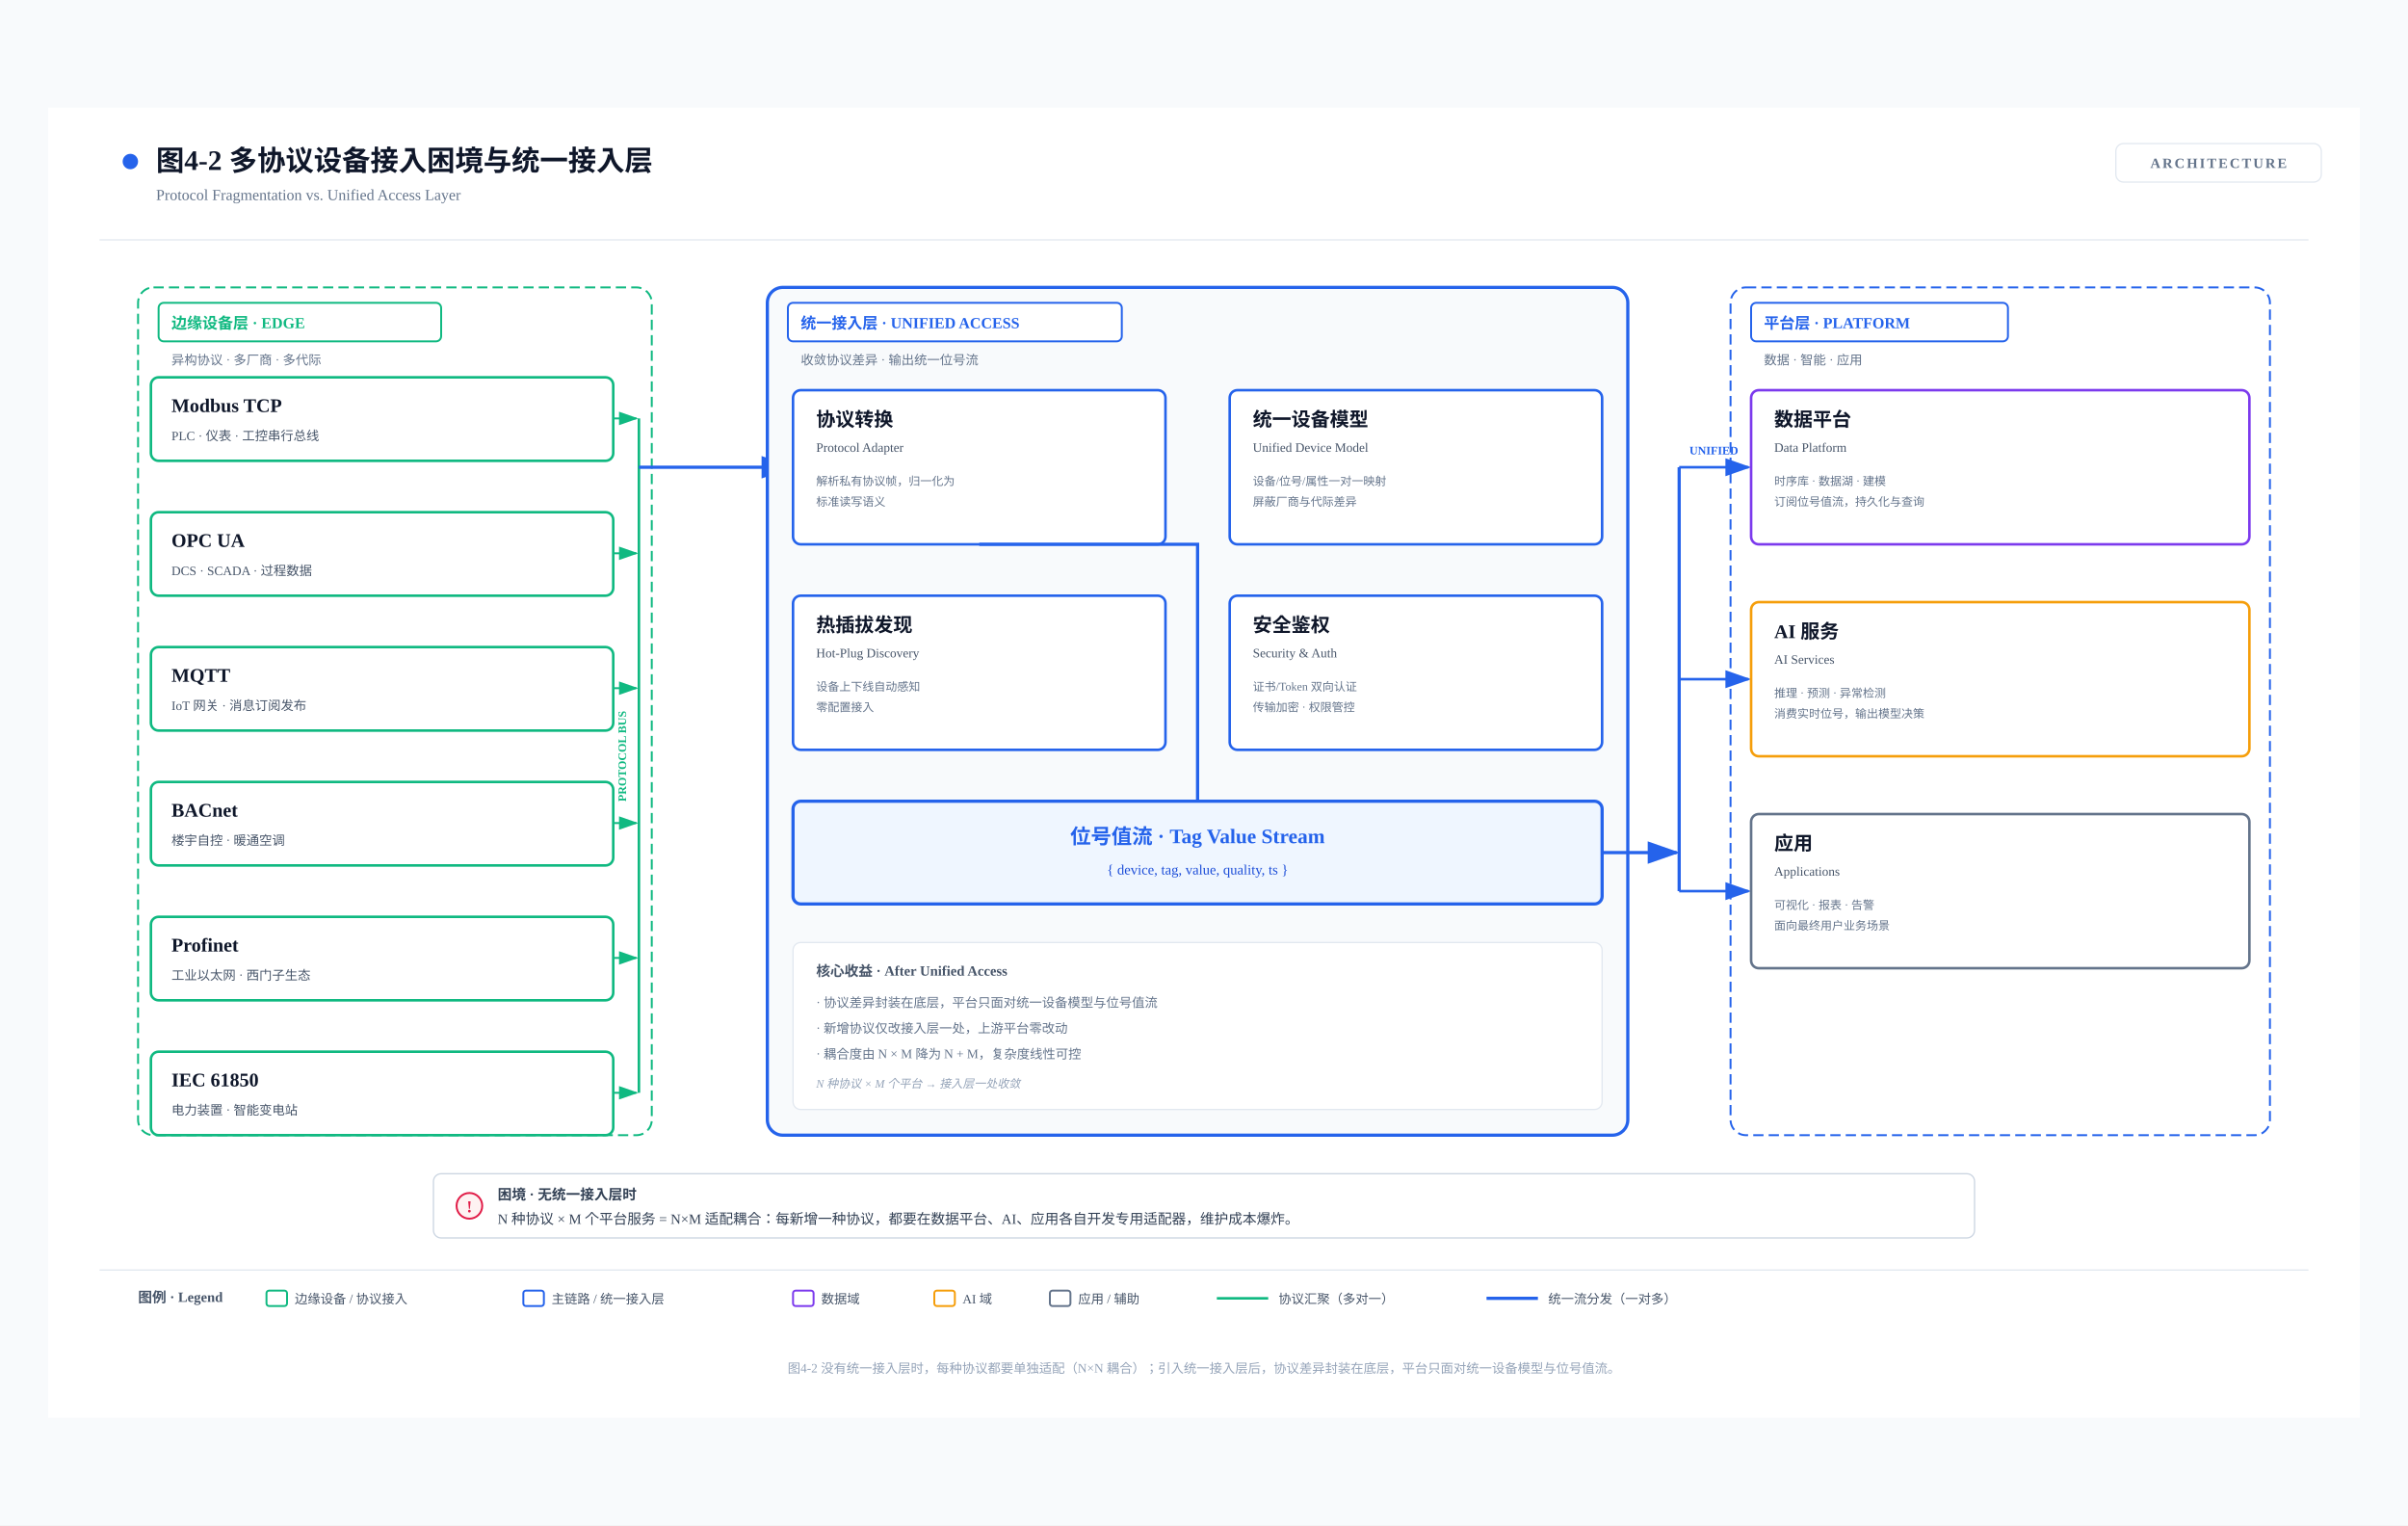
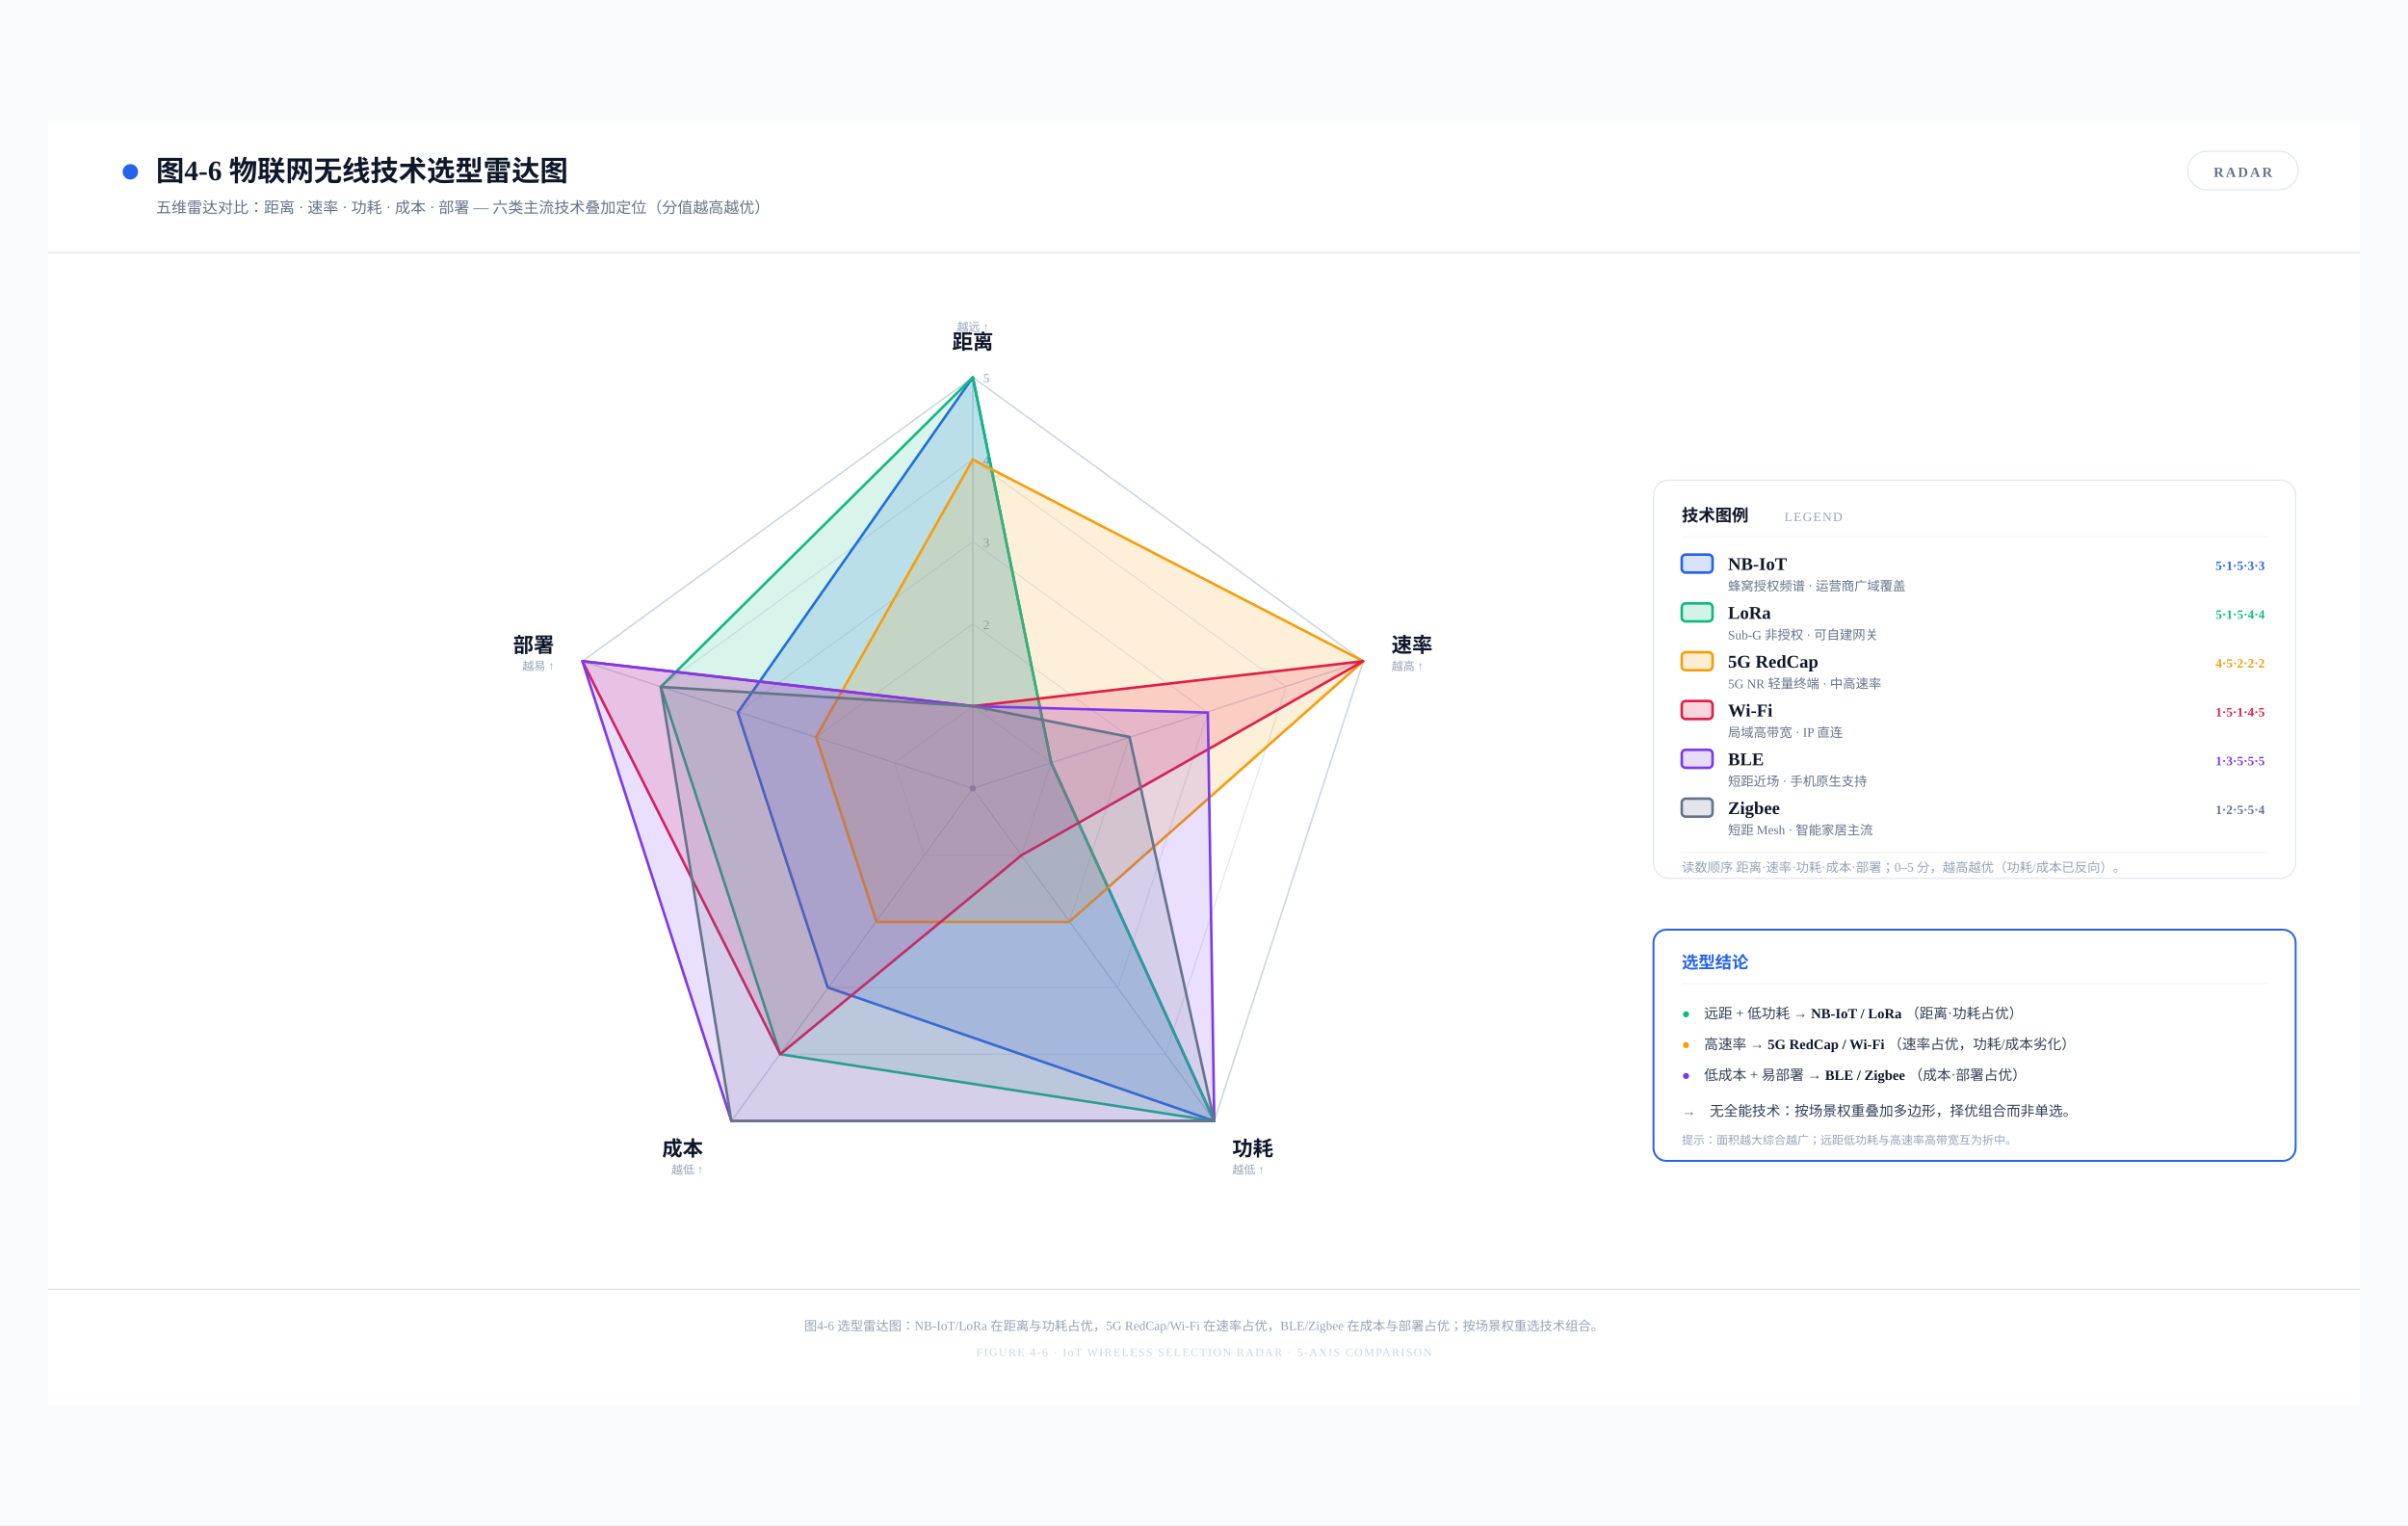
<svg xmlns="http://www.w3.org/2000/svg" width="1200" height="760" viewBox="0 0 1200 760" role="img" aria-labelledby="title desc">
  <rect width="1200" height="760" fill="#F8FAFC" />
-   <svg x="24.000" y="53.600" width="1152.000" height="652.800" viewBox="0 0 1800.000 1020.000" preserveAspectRatio="xMidYMid meet">
+   <svg x="24.000" y="60.000" width="1152.000" height="640.000" viewBox="0 0 1800.000 1000.000" preserveAspectRatio="xMidYMid meet">
    <defs>
      <marker id="ah-blue" markerWidth="10" markerHeight="7" refX="9" refY="3.5" orient="auto">
        <polygon points="0 0,10 3.5,0 7" fill="#2563EB" />
      </marker>
+       <marker id="ah-gray" markerWidth="10" markerHeight="7" refX="9" refY="3.5" orient="auto">
+         <polygon points="0 0,10 3.5,0 7" fill="#64748B" />
+       </marker>
      <marker id="ah-green" markerWidth="10" markerHeight="7" refX="9" refY="3.5" orient="auto">
        <polygon points="0 0,10 3.5,0 7" fill="#10B981" />
      </marker>
-       <marker id="ah-gray" markerWidth="10" markerHeight="7" refX="9" refY="3.5" orient="auto">
-         <polygon points="0 0,10 3.5,0 7" fill="#64748B" />
+       <marker id="ah-orange" markerWidth="10" markerHeight="7" refX="9" refY="3.5" orient="auto">
+         <polygon points="0 0,10 3.5,0 7" fill="#F59E0B" />
      </marker>
      <marker id="ah-purple" markerWidth="10" markerHeight="7" refX="9" refY="3.5" orient="auto">
        <polygon points="0 0,10 3.5,0 7" fill="#7C3AED" />
      </marker>
-       <marker id="ah-orange" markerWidth="10" markerHeight="7" refX="9" refY="3.5" orient="auto">
-         <polygon points="0 0,10 3.5,0 7" fill="#F59E0B" />
+       <marker id="ah-red" markerWidth="10" markerHeight="7" refX="9" refY="3.5" orient="auto">
+         <polygon points="0 0,10 3.5,0 7" fill="#E11D48" />
      </marker>
    </defs>
-     <rect x="0" y="0" width="1800" height="1020" fill="#FFFFFF" />
-     <circle cx="64" cy="42" r="6" fill="#2563EB" />
-     <text x="84" y="49" font-size="22" font-weight="700" fill="#0F172A">图4-2 多协议设备接入困境与统一接入层</text>
-     <text x="84" y="72" font-size="12" fill="#64748B">Protocol Fragmentation vs. Unified Access Layer</text>
-     <rect x="1610" y="28" width="160" height="30" rx="6" fill="#FFFFFF" stroke="#E2E8F0" />
-     <text x="1690" y="47" font-size="11" font-weight="600" fill="#64748B" text-anchor="middle" letter-spacing="1.5">ARCHITECTURE</text>
-     <line x1="40" y1="103" x2="1760" y2="103" stroke="#E2E8F0" />
-     <rect x="70" y="140" width="400" height="660" rx="12" fill="none" stroke="#10B981" stroke-width="1.5" stroke-dasharray="8 4" />
-     <rect x="86" y="152" width="220" height="30" rx="4" fill="#FFFFFF" stroke="#10B981" stroke-width="1.5" />
-     <text x="96" y="172" font-size="12" font-weight="700" fill="#10B981">边缘设备层 · EDGE</text>
-     <text x="96" y="200" font-size="10" fill="#64748B">异构协议 · 多厂商 · 多代际</text>
-     <rect x="80" y="210" width="360" height="65" rx="6" fill="#FFFFFF" stroke="#10B981" stroke-width="2" />
-     <text x="96" y="237" font-size="15" font-weight="700" fill="#0F172A">Modbus TCP</text>
-     <text x="96" y="259" font-size="10" fill="#475569">PLC · 仪表 · 工控串行总线</text>
-     <rect x="80" y="315" width="360" height="65" rx="6" fill="#FFFFFF" stroke="#10B981" stroke-width="2" />
-     <text x="96" y="342" font-size="15" font-weight="700" fill="#0F172A">OPC UA</text>
-     <text x="96" y="364" font-size="10" fill="#475569">DCS · SCADA · 过程数据</text>
-     <rect x="80" y="420" width="360" height="65" rx="6" fill="#FFFFFF" stroke="#10B981" stroke-width="2" />
-     <text x="96" y="447" font-size="15" font-weight="700" fill="#0F172A">MQTT</text>
-     <text x="96" y="469" font-size="10" fill="#475569">IoT 网关 · 消息订阅发布</text>
-     <rect x="80" y="525" width="360" height="65" rx="6" fill="#FFFFFF" stroke="#10B981" stroke-width="2" />
-     <text x="96" y="552" font-size="15" font-weight="700" fill="#0F172A">BACnet</text>
-     <text x="96" y="574" font-size="10" fill="#475569">楼宇自控 · 暖通空调</text>
-     <rect x="80" y="630" width="360" height="65" rx="6" fill="#FFFFFF" stroke="#10B981" stroke-width="2" />
-     <text x="96" y="657" font-size="15" font-weight="700" fill="#0F172A">Profinet</text>
-     <text x="96" y="679" font-size="10" fill="#475569">工业以太网 · 西门子生态</text>
-     <rect x="80" y="735" width="360" height="65" rx="6" fill="#FFFFFF" stroke="#10B981" stroke-width="2" />
-     <text x="96" y="762" font-size="15" font-weight="700" fill="#0F172A">IEC 61850</text>
-     <text x="96" y="784" font-size="10" fill="#475569">电力装置 · 智能变电站</text>
-     <line x1="460" y1="242" x2="460" y2="767" stroke="#10B981" stroke-width="2" />
-     <line x1="440" y1="242" x2="458" y2="242" stroke="#10B981" stroke-width="1.5" marker-end="url(#ah-green)" />
-     <line x1="440" y1="347" x2="458" y2="347" stroke="#10B981" stroke-width="1.5" marker-end="url(#ah-green)" />
-     <line x1="440" y1="452" x2="458" y2="452" stroke="#10B981" stroke-width="1.5" marker-end="url(#ah-green)" />
-     <line x1="440" y1="557" x2="458" y2="557" stroke="#10B981" stroke-width="1.5" marker-end="url(#ah-green)" />
-     <line x1="440" y1="662" x2="458" y2="662" stroke="#10B981" stroke-width="1.5" marker-end="url(#ah-green)" />
-     <line x1="440" y1="767" x2="458" y2="767" stroke="#10B981" stroke-width="1.5" marker-end="url(#ah-green)" />
-     <text x="450" y="505" font-size="9" fill="#10B981" font-weight="700" text-anchor="middle" transform="rotate(-90 450 505)">PROTOCOL BUS</text>
-     <line x1="460" y1="280" x2="578" y2="280" stroke="#2563EB" stroke-width="2.5" marker-end="url(#ah-blue)" />
-     <rect x="560" y="140" width="670" height="660" rx="12" fill="#F8FAFC" stroke="#2563EB" stroke-width="2.5" />
-     <rect x="576" y="152" width="260" height="30" rx="4" fill="#FFFFFF" stroke="#2563EB" stroke-width="1.5" />
-     <text x="586" y="172" font-size="12" font-weight="700" fill="#2563EB">统一接入层 · UNIFIED ACCESS</text>
-     <text x="586" y="200" font-size="10" fill="#64748B">收敛协议差异 · 输出统一位号流</text>
-     <rect x="580" y="220" width="290" height="120" rx="6" fill="#FFFFFF" stroke="#2563EB" stroke-width="2" />
-     <text x="598" y="248" font-size="15" font-weight="700" fill="#0F172A">协议转换</text>
-     <text x="598" y="268" font-size="10" fill="#475569">Protocol Adapter</text>
-     <text x="598" y="294" font-size="9" fill="#64748B">解析私有协议帧，归一化为</text>
-     <text x="598" y="310" font-size="9" fill="#64748B">标准读写语义</text>
-     <rect x="920" y="220" width="290" height="120" rx="6" fill="#FFFFFF" stroke="#2563EB" stroke-width="2" />
-     <text x="938" y="248" font-size="15" font-weight="700" fill="#0F172A">统一设备模型</text>
-     <text x="938" y="268" font-size="10" fill="#475569">Unified Device Model</text>
-     <text x="938" y="294" font-size="9" fill="#64748B">设备/位号/属性一对一映射</text>
-     <text x="938" y="310" font-size="9" fill="#64748B">屏蔽厂商与代际差异</text>
-     <rect x="580" y="380" width="290" height="120" rx="6" fill="#FFFFFF" stroke="#2563EB" stroke-width="2" />
-     <text x="598" y="408" font-size="15" font-weight="700" fill="#0F172A">热插拔发现</text>
-     <text x="598" y="428" font-size="10" fill="#475569">Hot-Plug Discovery</text>
-     <text x="598" y="454" font-size="9" fill="#64748B">设备上下线自动感知</text>
-     <text x="598" y="470" font-size="9" fill="#64748B">零配置接入</text>
-     <rect x="920" y="380" width="290" height="120" rx="6" fill="#FFFFFF" stroke="#2563EB" stroke-width="2" />
-     <text x="938" y="408" font-size="15" font-weight="700" fill="#0F172A">安全鉴权</text>
-     <text x="938" y="428" font-size="10" fill="#475569">Security &amp; Auth</text>
-     <text x="938" y="454" font-size="9" fill="#64748B">证书/Token 双向认证</text>
-     <text x="938" y="470" font-size="9" fill="#64748B">传输加密 · 权限管控</text>
-     <path d="M725,340 L895,340 L895,540" fill="none" stroke="#2563EB" stroke-width="2.5" />
-     <rect x="580" y="540" width="630" height="80" rx="6" fill="#EFF6FF" stroke="#2563EB" stroke-width="2.5" />
-     <text x="895" y="573" font-size="16" font-weight="700" fill="#2563EB" text-anchor="middle">位号值流 · Tag Value Stream</text>
-     <text x="895" y="597" font-size="11" fill="#1D4ED8" text-anchor="middle">{ device, tag, value, quality, ts }</text>
-     <rect x="580" y="650" width="630" height="130" rx="6" fill="#FFFFFF" stroke="#E2E8F0" stroke-width="1" />
-     <text x="598" y="676" font-size="11" font-weight="700" fill="#475569">核心收益 · After Unified Access</text>
-     <text x="598" y="700" font-size="10" fill="#64748B">· 协议差异封装在底层，平台只面对统一设备模型与位号值流</text>
-     <text x="598" y="720" font-size="10" fill="#64748B">· 新增协议仅改接入层一处，上游平台零改动</text>
-     <text x="598" y="740" font-size="10" fill="#64748B">· 耦合度由 N × M 降为 N + M，复杂度线性可控</text>
-     <text x="598" y="763" font-size="9" fill="#94A3B8" font-style="italic">N 种协议 × M 个平台 → 接入层一处收敛</text>
-     <line x1="1210" y1="580" x2="1268" y2="580" stroke="#2563EB" stroke-width="2.5" marker-end="url(#ah-blue)" />
-     <rect x="1310" y="140" width="420" height="660" rx="12" fill="none" stroke="#2563EB" stroke-width="1.5" stroke-dasharray="8 4" />
-     <rect x="1326" y="152" width="200" height="30" rx="4" fill="#FFFFFF" stroke="#2563EB" stroke-width="1.5" />
-     <text x="1336" y="172" font-size="12" font-weight="700" fill="#2563EB">平台层 · PLATFORM</text>
-     <text x="1336" y="200" font-size="10" fill="#64748B">数据 · 智能 · 应用</text>
-     <line x1="1270" y1="280" x2="1270" y2="610" stroke="#2563EB" stroke-width="2.5" />
-     <line x1="1270" y1="280" x2="1324" y2="280" stroke="#2563EB" stroke-width="2" marker-end="url(#ah-blue)" />
-     <line x1="1270" y1="445" x2="1324" y2="445" stroke="#2563EB" stroke-width="2" marker-end="url(#ah-blue)" />
-     <line x1="1270" y1="610" x2="1324" y2="610" stroke="#2563EB" stroke-width="2" marker-end="url(#ah-blue)" />
-     <text x="1278" y="270" font-size="9" fill="#2563EB" font-weight="700">UNIFIED</text>
-     <rect x="1326" y="220" width="388" height="120" rx="6" fill="#FFFFFF" stroke="#7C3AED" stroke-width="2" />
-     <text x="1344" y="248" font-size="15" font-weight="700" fill="#0F172A">数据平台</text>
-     <text x="1344" y="268" font-size="10" fill="#475569">Data Platform</text>
-     <text x="1344" y="294" font-size="9" fill="#64748B">时序库 · 数据湖 · 建模</text>
-     <text x="1344" y="310" font-size="9" fill="#64748B">订阅位号值流，持久化与查询</text>
-     <rect x="1326" y="385" width="388" height="120" rx="6" fill="#FFFFFF" stroke="#F59E0B" stroke-width="2" />
-     <text x="1344" y="413" font-size="15" font-weight="700" fill="#0F172A">AI 服务</text>
-     <text x="1344" y="433" font-size="10" fill="#475569">AI Services</text>
-     <text x="1344" y="459" font-size="9" fill="#64748B">推理 · 预测 · 异常检测</text>
-     <text x="1344" y="475" font-size="9" fill="#64748B">消费实时位号，输出模型决策</text>
-     <rect x="1326" y="550" width="388" height="120" rx="6" fill="#FFFFFF" stroke="#64748B" stroke-width="2" />
-     <text x="1344" y="578" font-size="15" font-weight="700" fill="#0F172A">应用</text>
-     <text x="1344" y="598" font-size="10" fill="#475569">Applications</text>
-     <text x="1344" y="624" font-size="9" fill="#64748B">可视化 · 报表 · 告警</text>
-     <text x="1344" y="640" font-size="9" fill="#64748B">面向最终用户业务场景</text>
-     <rect x="300" y="830" width="1200" height="50" rx="6" fill="#FFFFFF" stroke="#CBD5E1" />
-     <circle cx="328" cy="855" r="10" fill="#FEF2F2" stroke="#E11D48" stroke-width="1.5" />
-     <text x="328" y="860" font-size="13" font-weight="700" fill="#E11D48" text-anchor="middle">!</text>
-     <text x="350" y="850" font-size="11" font-weight="700" fill="#334155">困境 · 无统一接入层时</text>
-     <text x="350" y="869" font-size="11" fill="#334155">N 种协议 × M 个平台服务 = N×M 适配耦合：每新增一种协议，都要在数据平台、AI、应用各自开发专用适配器，维护成本爆炸。</text>
-     <line x1="40" y1="905" x2="1760" y2="905" stroke="#E2E8F0" />
-     <text x="70" y="930" font-size="11" font-weight="700" fill="#475569">图例 · Legend</text>
-     <rect x="170" y="921" width="16" height="12" rx="2" fill="#FFFFFF" stroke="#10B981" stroke-width="1.5" />
-     <text x="192" y="931" font-size="10" fill="#475569">边缘设备 / 协议接入</text>
-     <rect x="370" y="921" width="16" height="12" rx="2" fill="#FFFFFF" stroke="#2563EB" stroke-width="1.5" />
-     <text x="392" y="931" font-size="10" fill="#475569">主链路 / 统一接入层</text>
-     <rect x="580" y="921" width="16" height="12" rx="2" fill="#FFFFFF" stroke="#7C3AED" stroke-width="1.5" />
-     <text x="602" y="931" font-size="10" fill="#475569">数据域</text>
-     <rect x="690" y="921" width="16" height="12" rx="2" fill="#FFFFFF" stroke="#F59E0B" stroke-width="1.5" />
-     <text x="712" y="931" font-size="10" fill="#475569">AI 域</text>
-     <rect x="780" y="921" width="16" height="12" rx="2" fill="#FFFFFF" stroke="#64748B" stroke-width="1.5" />
-     <text x="802" y="931" font-size="10" fill="#475569">应用 / 辅助</text>
-     <line x1="910" y1="927" x2="950" y2="927" stroke="#10B981" stroke-width="2" />
-     <text x="958" y="931" font-size="10" fill="#475569">协议汇聚（多对一）</text>
-     <line x1="1120" y1="927" x2="1160" y2="927" stroke="#2563EB" stroke-width="2.5" />
-     <text x="1168" y="931" font-size="10" fill="#475569">统一流分发（一对多）</text>
-     <text x="900" y="985" font-size="10" fill="#94A3B8" text-anchor="middle">图4-2 没有统一接入层时，每种协议都要单独适配（N×N 耦合）；引入统一接入层后，协议差异封装在底层，平台只面对统一设备模型与位号值流。</text>
+     <rect x="0" y="0" width="1800" height="1000" fill="#FFFFFF" />
+     <g id="title">
+       <circle cx="64" cy="40" r="6" fill="#2563EB" />
+       <text x="84" y="47" font-size="22" font-weight="700" fill="#0F172A">图4-6 物联网无线技术选型雷达图</text>
+       <text x="84" y="72" font-size="12" fill="#64748B">五维雷达对比：距离 · 速率 · 功耗 · 成本 · 部署 — 六类主流技术叠加定位（分值越高越优）</text>
+       <rect x="1666" y="24" width="86" height="30" rx="15" fill="#FFFFFF" stroke="#E2E8F0" stroke-width="1" />
+       <text x="1709" y="44" font-size="11" font-weight="700" fill="#64748B" text-anchor="middle" letter-spacing="1.5">RADAR</text>
+       <line x1="0" y1="103" x2="1800" y2="103" stroke="#E2E8F0" stroke-width="1" />
+     </g>
+     <g id="radar-grid">
+       <polygon points="720,456 781,500 758,572 682,572 659,500" fill="none" stroke="#E2E8F0" stroke-width="1" />
+       <polygon points="720,392 842,480 795,624 645,624 598,480" fill="none" stroke="#E2E8F0" stroke-width="1" />
+       <polygon points="720,328 903,461 833,675 607,675 537,461" fill="none" stroke="#E2E8F0" stroke-width="1" />
+       <polygon points="720,264 964,441 870,727 570,727 477,441" fill="none" stroke="#E2E8F0" stroke-width="1" />
+       <polygon points="720,200 1024,421 908,779 532,779 416,421" fill="none" stroke="#CBD5E1" stroke-width="1.2" />
+       <line x1="720" y1="520" x2="720" y2="200" stroke="#CBD5E1" stroke-width="1" />
+       <line x1="720" y1="520" x2="1024" y2="421" stroke="#CBD5E1" stroke-width="1" />
+       <line x1="720" y1="520" x2="908" y2="779" stroke="#CBD5E1" stroke-width="1" />
+       <line x1="720" y1="520" x2="532" y2="779" stroke="#CBD5E1" stroke-width="1" />
+       <line x1="720" y1="520" x2="416" y2="421" stroke="#CBD5E1" stroke-width="1" />
+       <circle cx="720" cy="520" r="2.5" fill="#94A3B8" />
+       <g font-size="10" fill="#94A3B8" text-anchor="start">
+         <text x="728" y="460">1</text>
+         <text x="728" y="396">2</text>
+         <text x="728" y="332">3</text>
+         <text x="728" y="268">4</text>
+         <text x="728" y="204">5</text>
+       </g>
+     </g>
+     <g id="radar-data">
+       <polygon points="720,200 781,500 908,779 607,675 537,461" fill="#2563EB" fill-opacity="0.16" stroke="#2563EB" stroke-width="2" stroke-linejoin="round" />
+       <polygon points="720,200 781,500 908,779 570,727 477,441" fill="#10B981" fill-opacity="0.16" stroke="#10B981" stroke-width="2" stroke-linejoin="round" />
+       <polygon points="720,264 1024,421 795,624 645,624 598,480" fill="#F59E0B" fill-opacity="0.16" stroke="#F59E0B" stroke-width="2" stroke-linejoin="round" />
+       <polygon points="720,456 1024,421 758,572 570,727 416,421" fill="#E11D48" fill-opacity="0.16" stroke="#E11D48" stroke-width="2" stroke-linejoin="round" />
+       <polygon points="720,456 903,461 908,779 532,779 416,421" fill="#7C3AED" fill-opacity="0.16" stroke="#7C3AED" stroke-width="2" stroke-linejoin="round" />
+       <polygon points="720,456 842,480 908,779 532,779 477,441" fill="#64748B" fill-opacity="0.16" stroke="#64748B" stroke-width="2" stroke-linejoin="round" />
+     </g>
+     <g id="axis-labels">
+       <g font-size="16" font-weight="700" fill="#0F172A">
+         <text x="720" y="178" text-anchor="middle">距离</text>
+         <text x="1046" y="414" text-anchor="start">速率</text>
+         <text x="922" y="806" text-anchor="start">功耗</text>
+         <text x="510" y="806" text-anchor="end">成本</text>
+         <text x="394" y="414" text-anchor="end">部署</text>
+       </g>
+       <g font-size="9" fill="#94A3B8">
+         <text x="720" y="164" text-anchor="middle">越远 ↑</text>
+         <text x="1046" y="428" text-anchor="start">越高 ↑</text>
+         <text x="922" y="820" text-anchor="start">越低 ↑</text>
+         <text x="510" y="820" text-anchor="end">越低 ↑</text>
+         <text x="394" y="428" text-anchor="end">越易 ↑</text>
+       </g>
+     </g>
+     <g id="legend">
+       <rect x="1250" y="280" width="500" height="310" rx="12" fill="#FFFFFF" stroke="#E2E8F0" stroke-width="1" />
+       <text x="1272" y="312" font-size="13" font-weight="700" fill="#0F172A">技术图例</text>
+       <text x="1352" y="312" font-size="10" fill="#94A3B8" letter-spacing="1">LEGEND</text>
+       <line x1="1272" y1="324" x2="1728" y2="324" stroke="#F1F5F9" stroke-width="1" />
+       <rect x="1272" y="338" width="24" height="14" rx="3" fill="#2563EB" fill-opacity="0.18" stroke="#2563EB" stroke-width="2" />
+       <text x="1308" y="350" font-size="14" font-weight="700" fill="#0F172A">NB-IoT</text>
+       <text x="1726" y="350" font-size="10" font-weight="600" fill="#2563EB" text-anchor="end">5·1·5·3·3</text>
+       <text x="1308" y="366" font-size="10" fill="#64748B">蜂窝授权频谱 · 运营商广域覆盖</text>
+       <rect x="1272" y="376" width="24" height="14" rx="3" fill="#10B981" fill-opacity="0.18" stroke="#10B981" stroke-width="2" />
+       <text x="1308" y="388" font-size="14" font-weight="700" fill="#0F172A">LoRa</text>
+       <text x="1726" y="388" font-size="10" font-weight="600" fill="#10B981" text-anchor="end">5·1·5·4·4</text>
+       <text x="1308" y="404" font-size="10" fill="#64748B">Sub-G 非授权 · 可自建网关</text>
+       <rect x="1272" y="414" width="24" height="14" rx="3" fill="#F59E0B" fill-opacity="0.18" stroke="#F59E0B" stroke-width="2" />
+       <text x="1308" y="426" font-size="14" font-weight="700" fill="#0F172A">5G RedCap</text>
+       <text x="1726" y="426" font-size="10" font-weight="600" fill="#F59E0B" text-anchor="end">4·5·2·2·2</text>
+       <text x="1308" y="442" font-size="10" fill="#64748B">5G NR 轻量终端 · 中高速率</text>
+       <rect x="1272" y="452" width="24" height="14" rx="3" fill="#E11D48" fill-opacity="0.18" stroke="#E11D48" stroke-width="2" />
+       <text x="1308" y="464" font-size="14" font-weight="700" fill="#0F172A">Wi-Fi</text>
+       <text x="1726" y="464" font-size="10" font-weight="600" fill="#E11D48" text-anchor="end">1·5·1·4·5</text>
+       <text x="1308" y="480" font-size="10" fill="#64748B">局域高带宽 · IP 直连</text>
+       <rect x="1272" y="490" width="24" height="14" rx="3" fill="#7C3AED" fill-opacity="0.18" stroke="#7C3AED" stroke-width="2" />
+       <text x="1308" y="502" font-size="14" font-weight="700" fill="#0F172A">BLE</text>
+       <text x="1726" y="502" font-size="10" font-weight="600" fill="#7C3AED" text-anchor="end">1·3·5·5·5</text>
+       <text x="1308" y="518" font-size="10" fill="#64748B">短距近场 · 手机原生支持</text>
+       <rect x="1272" y="528" width="24" height="14" rx="3" fill="#64748B" fill-opacity="0.18" stroke="#64748B" stroke-width="2" />
+       <text x="1308" y="540" font-size="14" font-weight="700" fill="#0F172A">Zigbee</text>
+       <text x="1726" y="540" font-size="10" font-weight="600" fill="#64748B" text-anchor="end">1·2·5·5·4</text>
+       <text x="1308" y="556" font-size="10" fill="#64748B">短距 Mesh · 智能家居主流</text>
+       <line x1="1272" y1="570" x2="1728" y2="570" stroke="#F1F5F9" stroke-width="1" />
+       <text x="1272" y="585" font-size="10" fill="#94A3B8">读数顺序 距离·速率·功耗·成本·部署；0–5 分，越高越优（功耗/成本已反向）。</text>
+     </g>
+     <g id="conclusion">
+       <rect x="1250" y="630" width="500" height="180" rx="10" fill="#FFFFFF" stroke="#2563EB" stroke-width="1.5" />
+       <text x="1272" y="660" font-size="13" font-weight="700" fill="#2563EB">选型结论</text>
+       <line x1="1272" y1="672" x2="1728" y2="672" stroke="#F1F5F9" stroke-width="1" />
+       <text x="1272" y="699" font-size="11" fill="#334155">
+         <tspan fill="#10B981" font-weight="700">●</tspan>
+         <tspan dx="8">远距 + 低功耗 → </tspan>
+         <tspan font-weight="700" fill="#0F172A">NB-IoT / LoRa</tspan>
+         <tspan>（距离·功耗占优）</tspan>
+       </text>
+       <text x="1272" y="723" font-size="11" fill="#334155">
+         <tspan fill="#F59E0B" font-weight="700">●</tspan>
+         <tspan dx="8">高速率 → </tspan>
+         <tspan font-weight="700" fill="#0F172A">5G RedCap / Wi-Fi</tspan>
+         <tspan>（速率占优，功耗/成本劣化）</tspan>
+       </text>
+       <text x="1272" y="747" font-size="11" fill="#334155">
+         <tspan fill="#7C3AED" font-weight="700">●</tspan>
+         <tspan dx="8">低成本 + 易部署 → </tspan>
+         <tspan font-weight="700" fill="#0F172A">BLE / Zigbee</tspan>
+         <tspan>（成本·部署占优）</tspan>
+       </text>
+       <text x="1272" y="775" font-size="11" fill="#334155">
+         <tspan fill="#64748B" font-weight="700">→</tspan>
+         <tspan dx="8">无全能技术：按场景权重叠加多边形，择优组合而非单选。</tspan>
+       </text>
+       <text x="1272" y="797" font-size="9" fill="#94A3B8">提示：面积越大综合越广；远距低功耗与高速率高带宽互为折中。</text>
+     </g>
+     <g id="caption">
+       <line x1="0" y1="910" x2="1800" y2="910" stroke="#E2E8F0" stroke-width="1" />
+       <text x="900" y="942" font-size="10" fill="#94A3B8" text-anchor="middle">图4-6 选型雷达图：NB-IoT/LoRa 在距离与功耗占优，5G RedCap/Wi-Fi 在速率占优，BLE/Zigbee 在成本与部署占优；按场景权重选技术组合。</text>
+       <text x="900" y="962" font-size="9" fill="#CBD5E1" text-anchor="middle" letter-spacing="1">FIGURE 4-6 · IoT WIRELESS SELECTION RADAR · 5-AXIS COMPARISON</text>
+     </g>
  </svg>
</svg>
